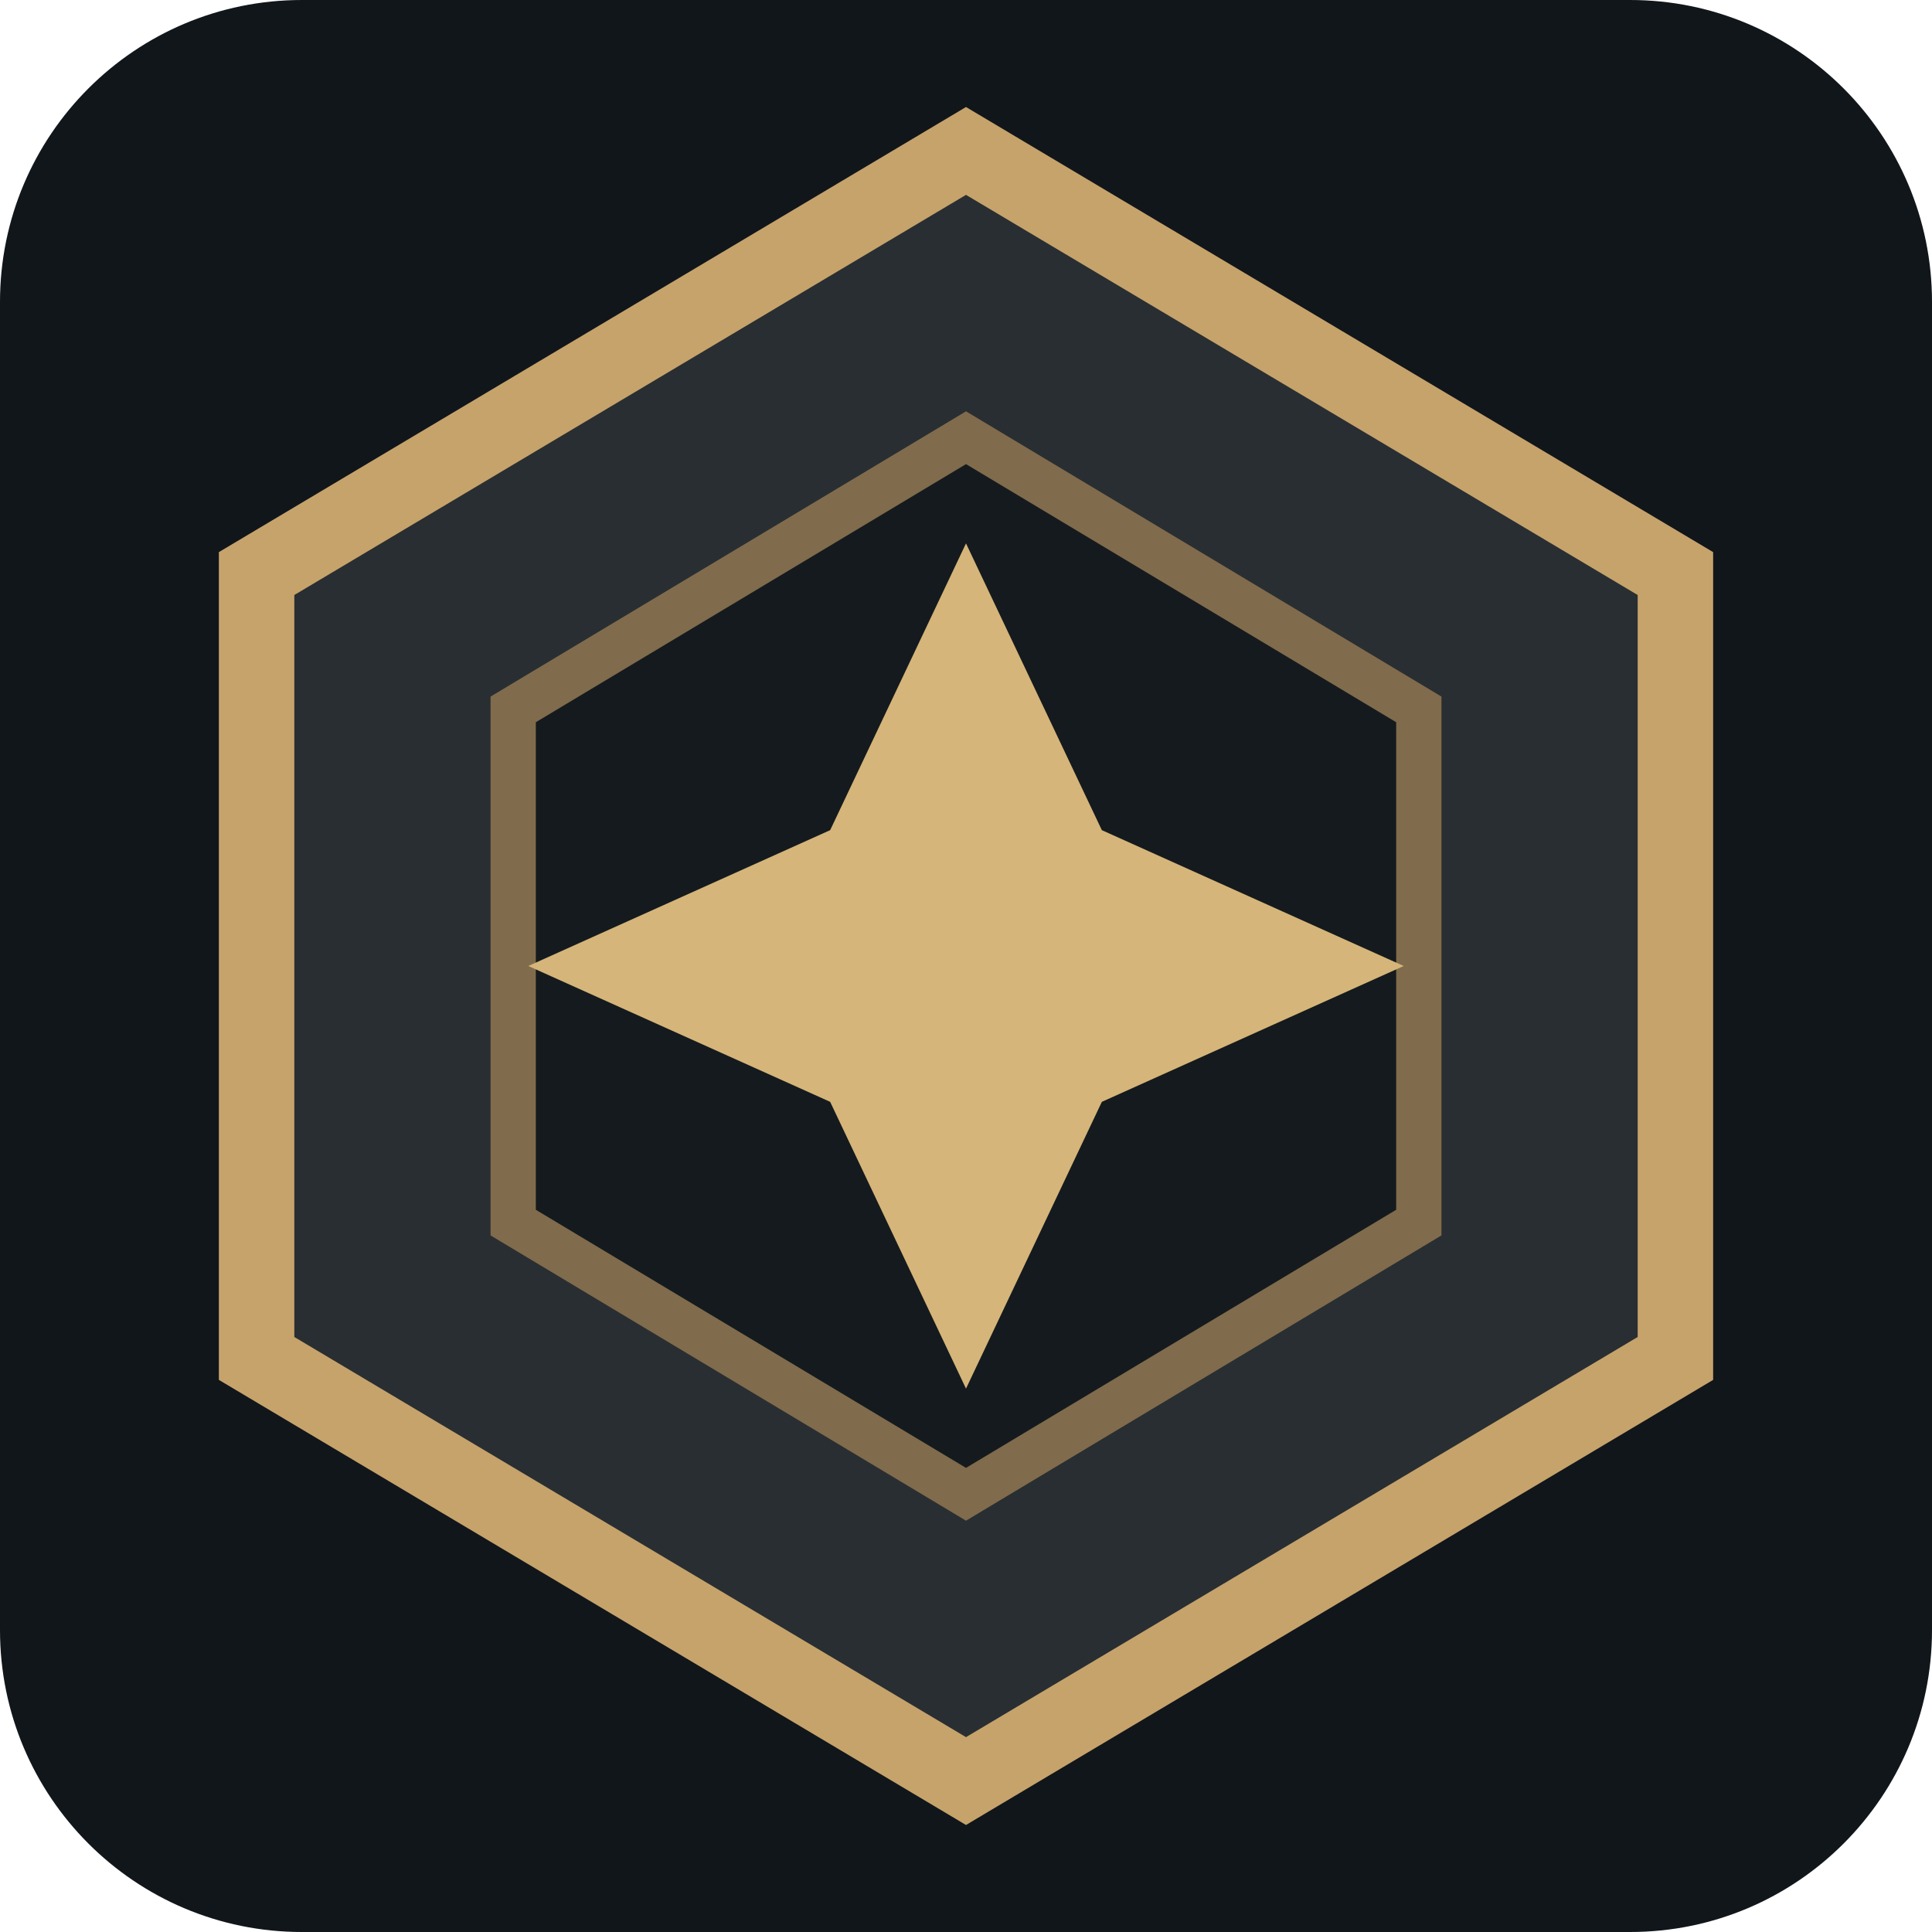
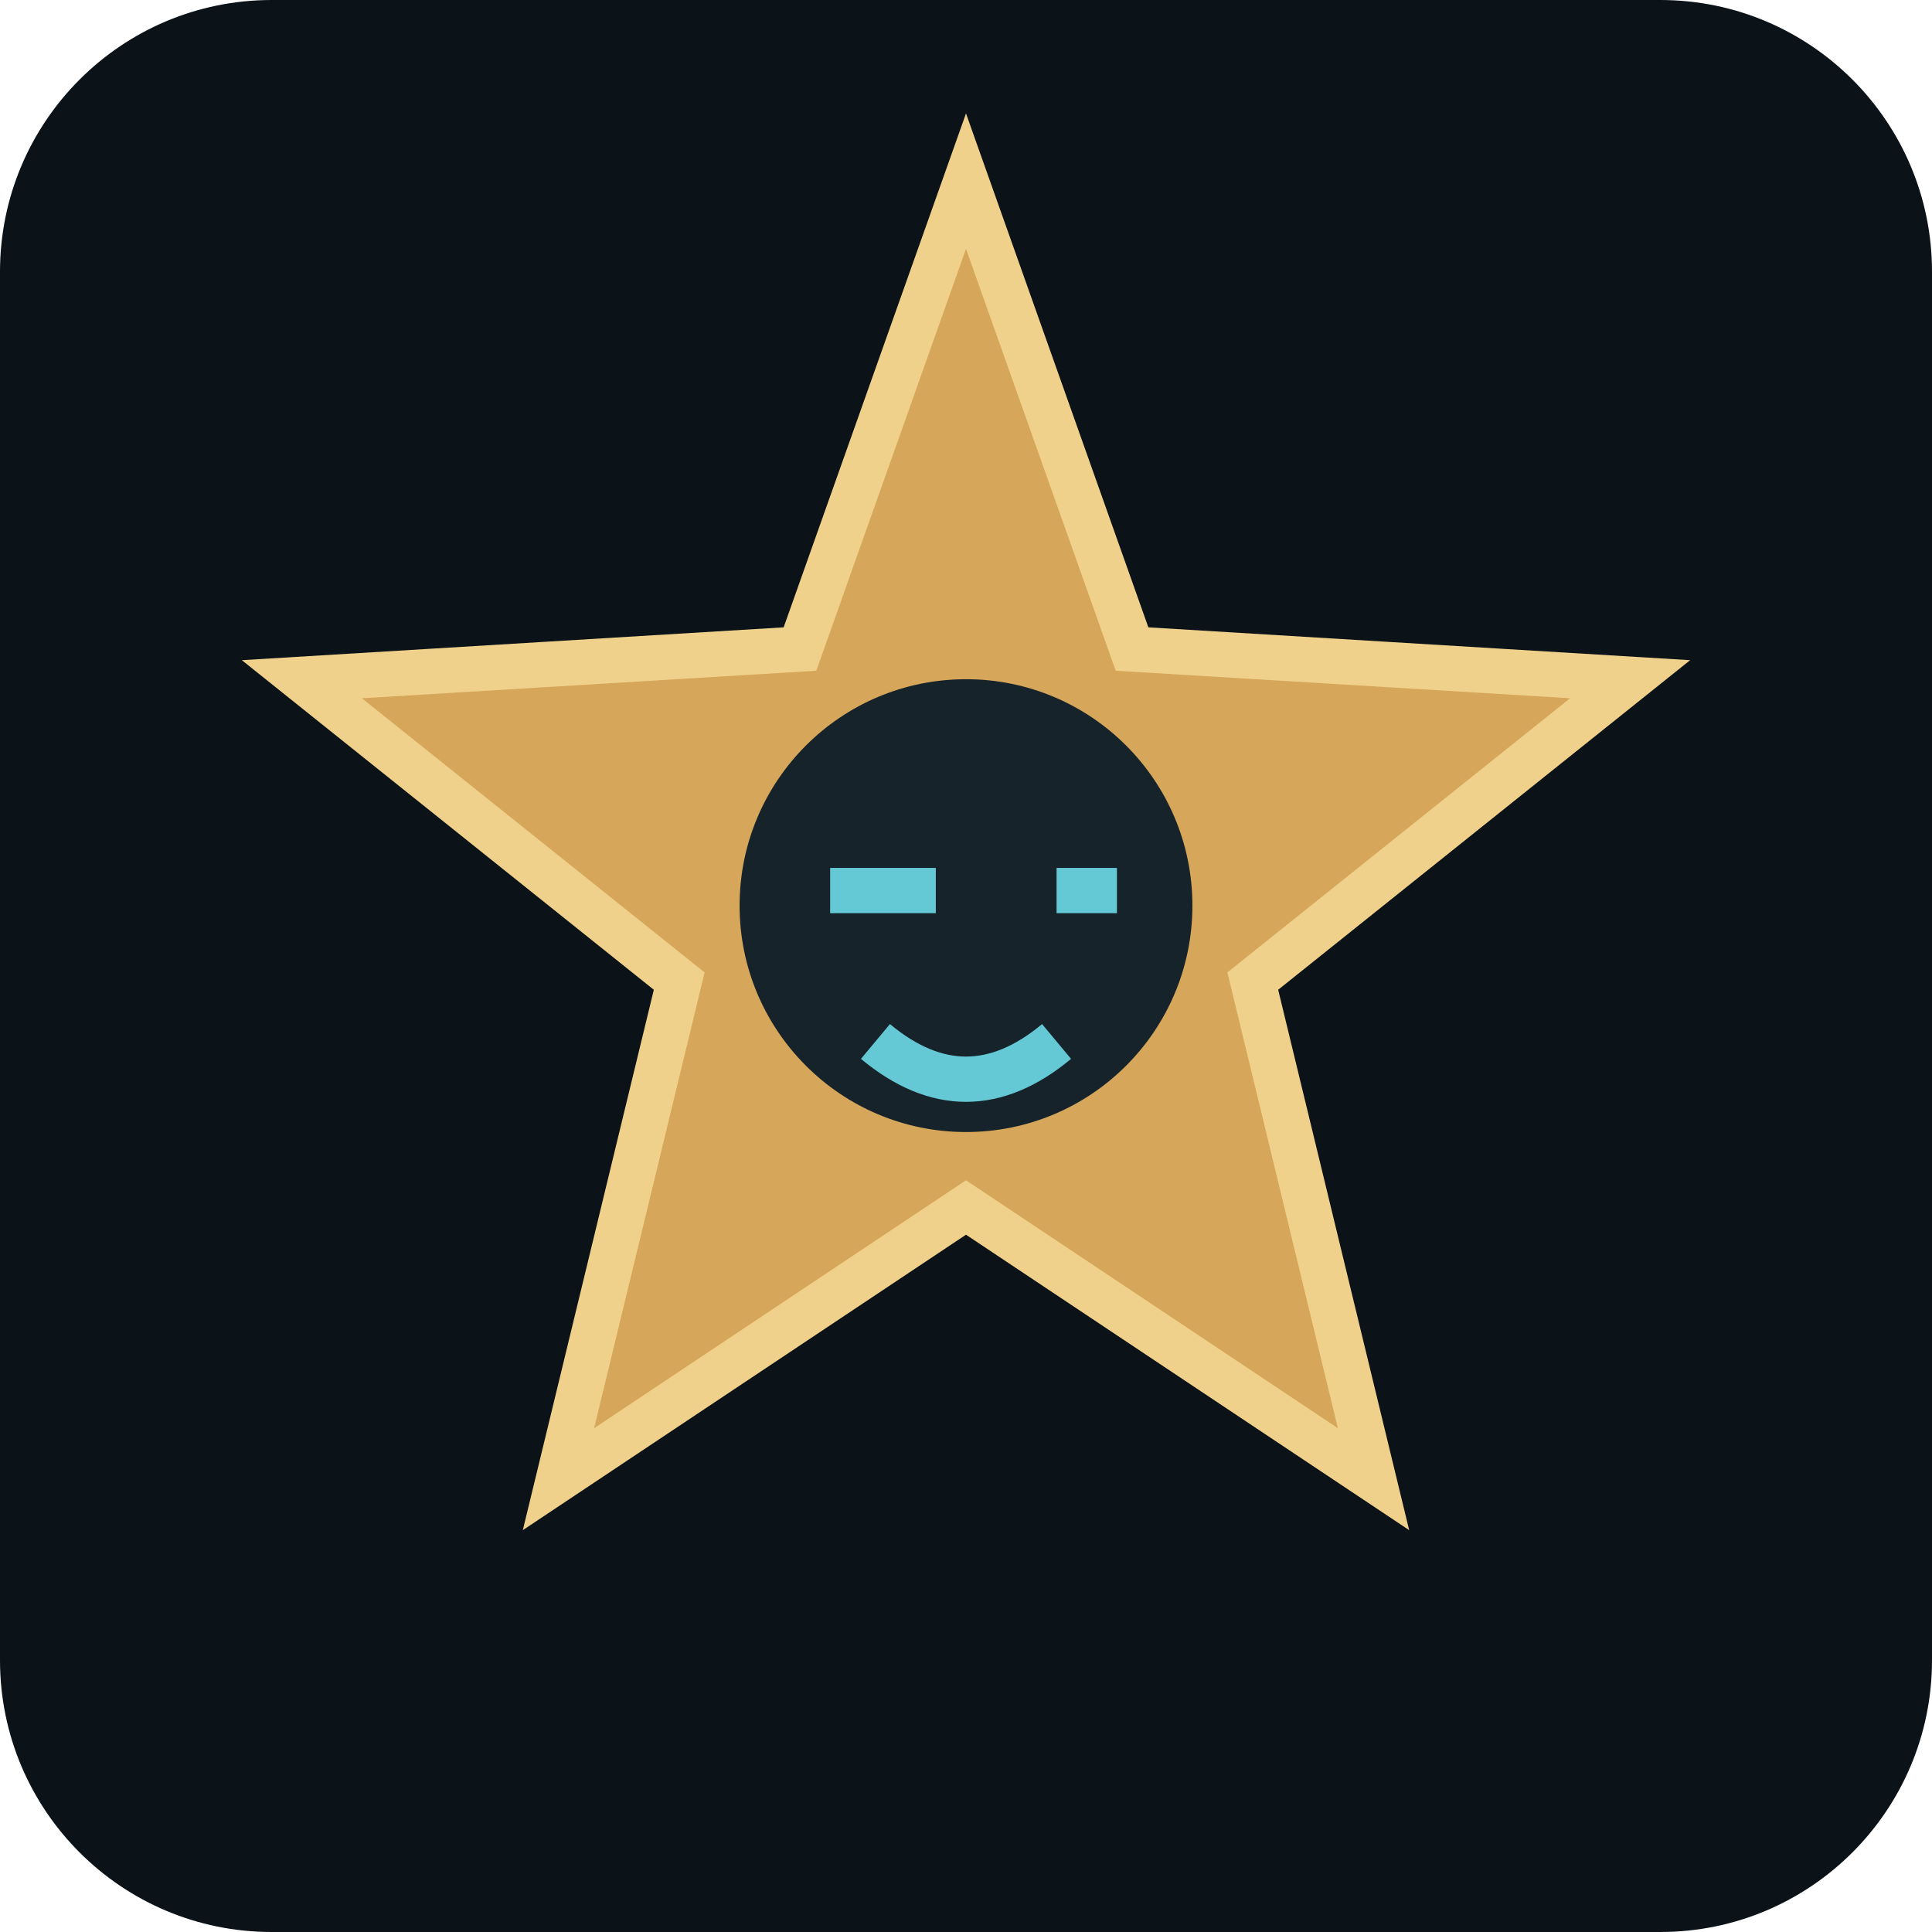
<svg xmlns="http://www.w3.org/2000/svg" viewBox="0 0 128 128">
-   <rect width="128" height="128" rx="20" fill="#11161b" />
-   <path d="M64 10 111 38v52l-47 28L17 90V38z" fill="#292e32" stroke="#c6a36b" stroke-width="5" />
-   <path d="M64 29 94 47v34L64 99 34 81V47z" fill="#151a1e" stroke="#806b4c" stroke-width="3" />
-   <path d="m64 36 9 19 20 9-20 9-9 19-9-19-20-9 20-9z" fill="#d5b579" />
+   <rect width="128" height="128" rx="18" fill="#0b1218" />
+   <path d="M64 12 75 43 108 45 83 65 91 98 64 80 37 98 45 65 20 45 53 43Z" fill="#d6a65a" stroke="#f0d18b" stroke-width="3" />
+   <circle cx="64" cy="60" r="15" fill="#17232b" />
+   <path d="M55 59h7m8 0h4M58 69q6 5 12 0" stroke="#65c9d5" stroke-width="3" fill="none" />
</svg>
